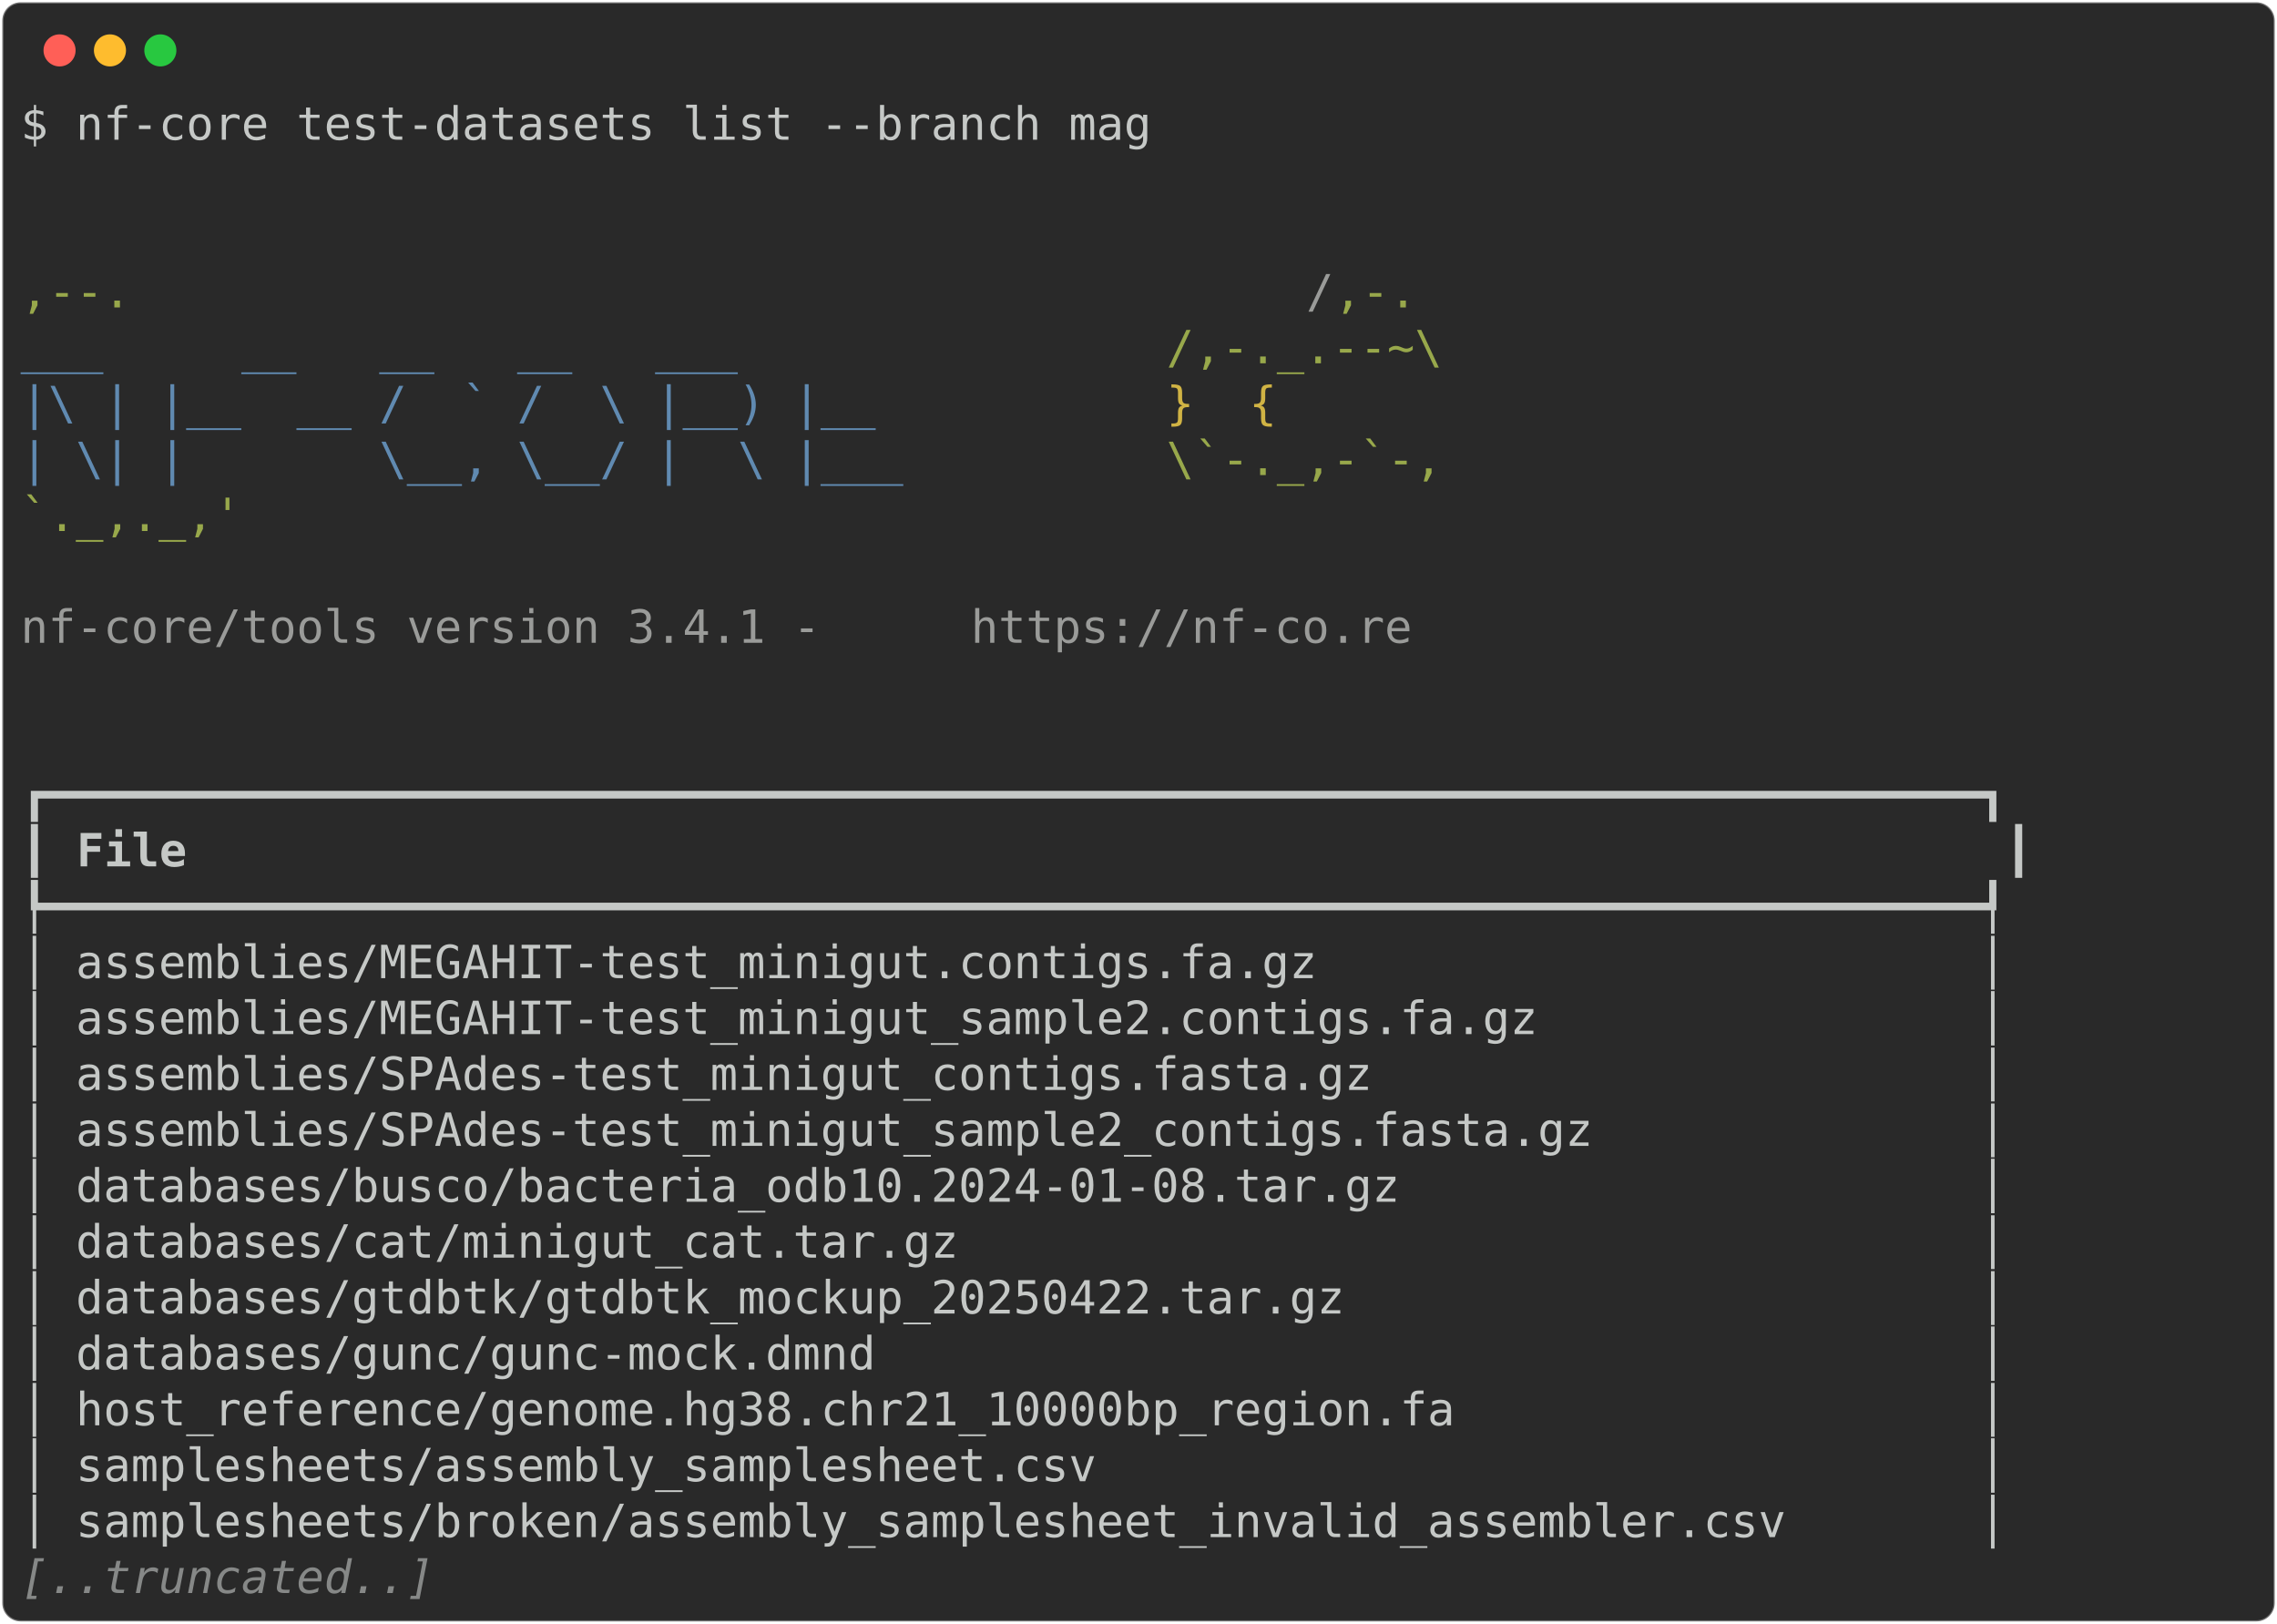
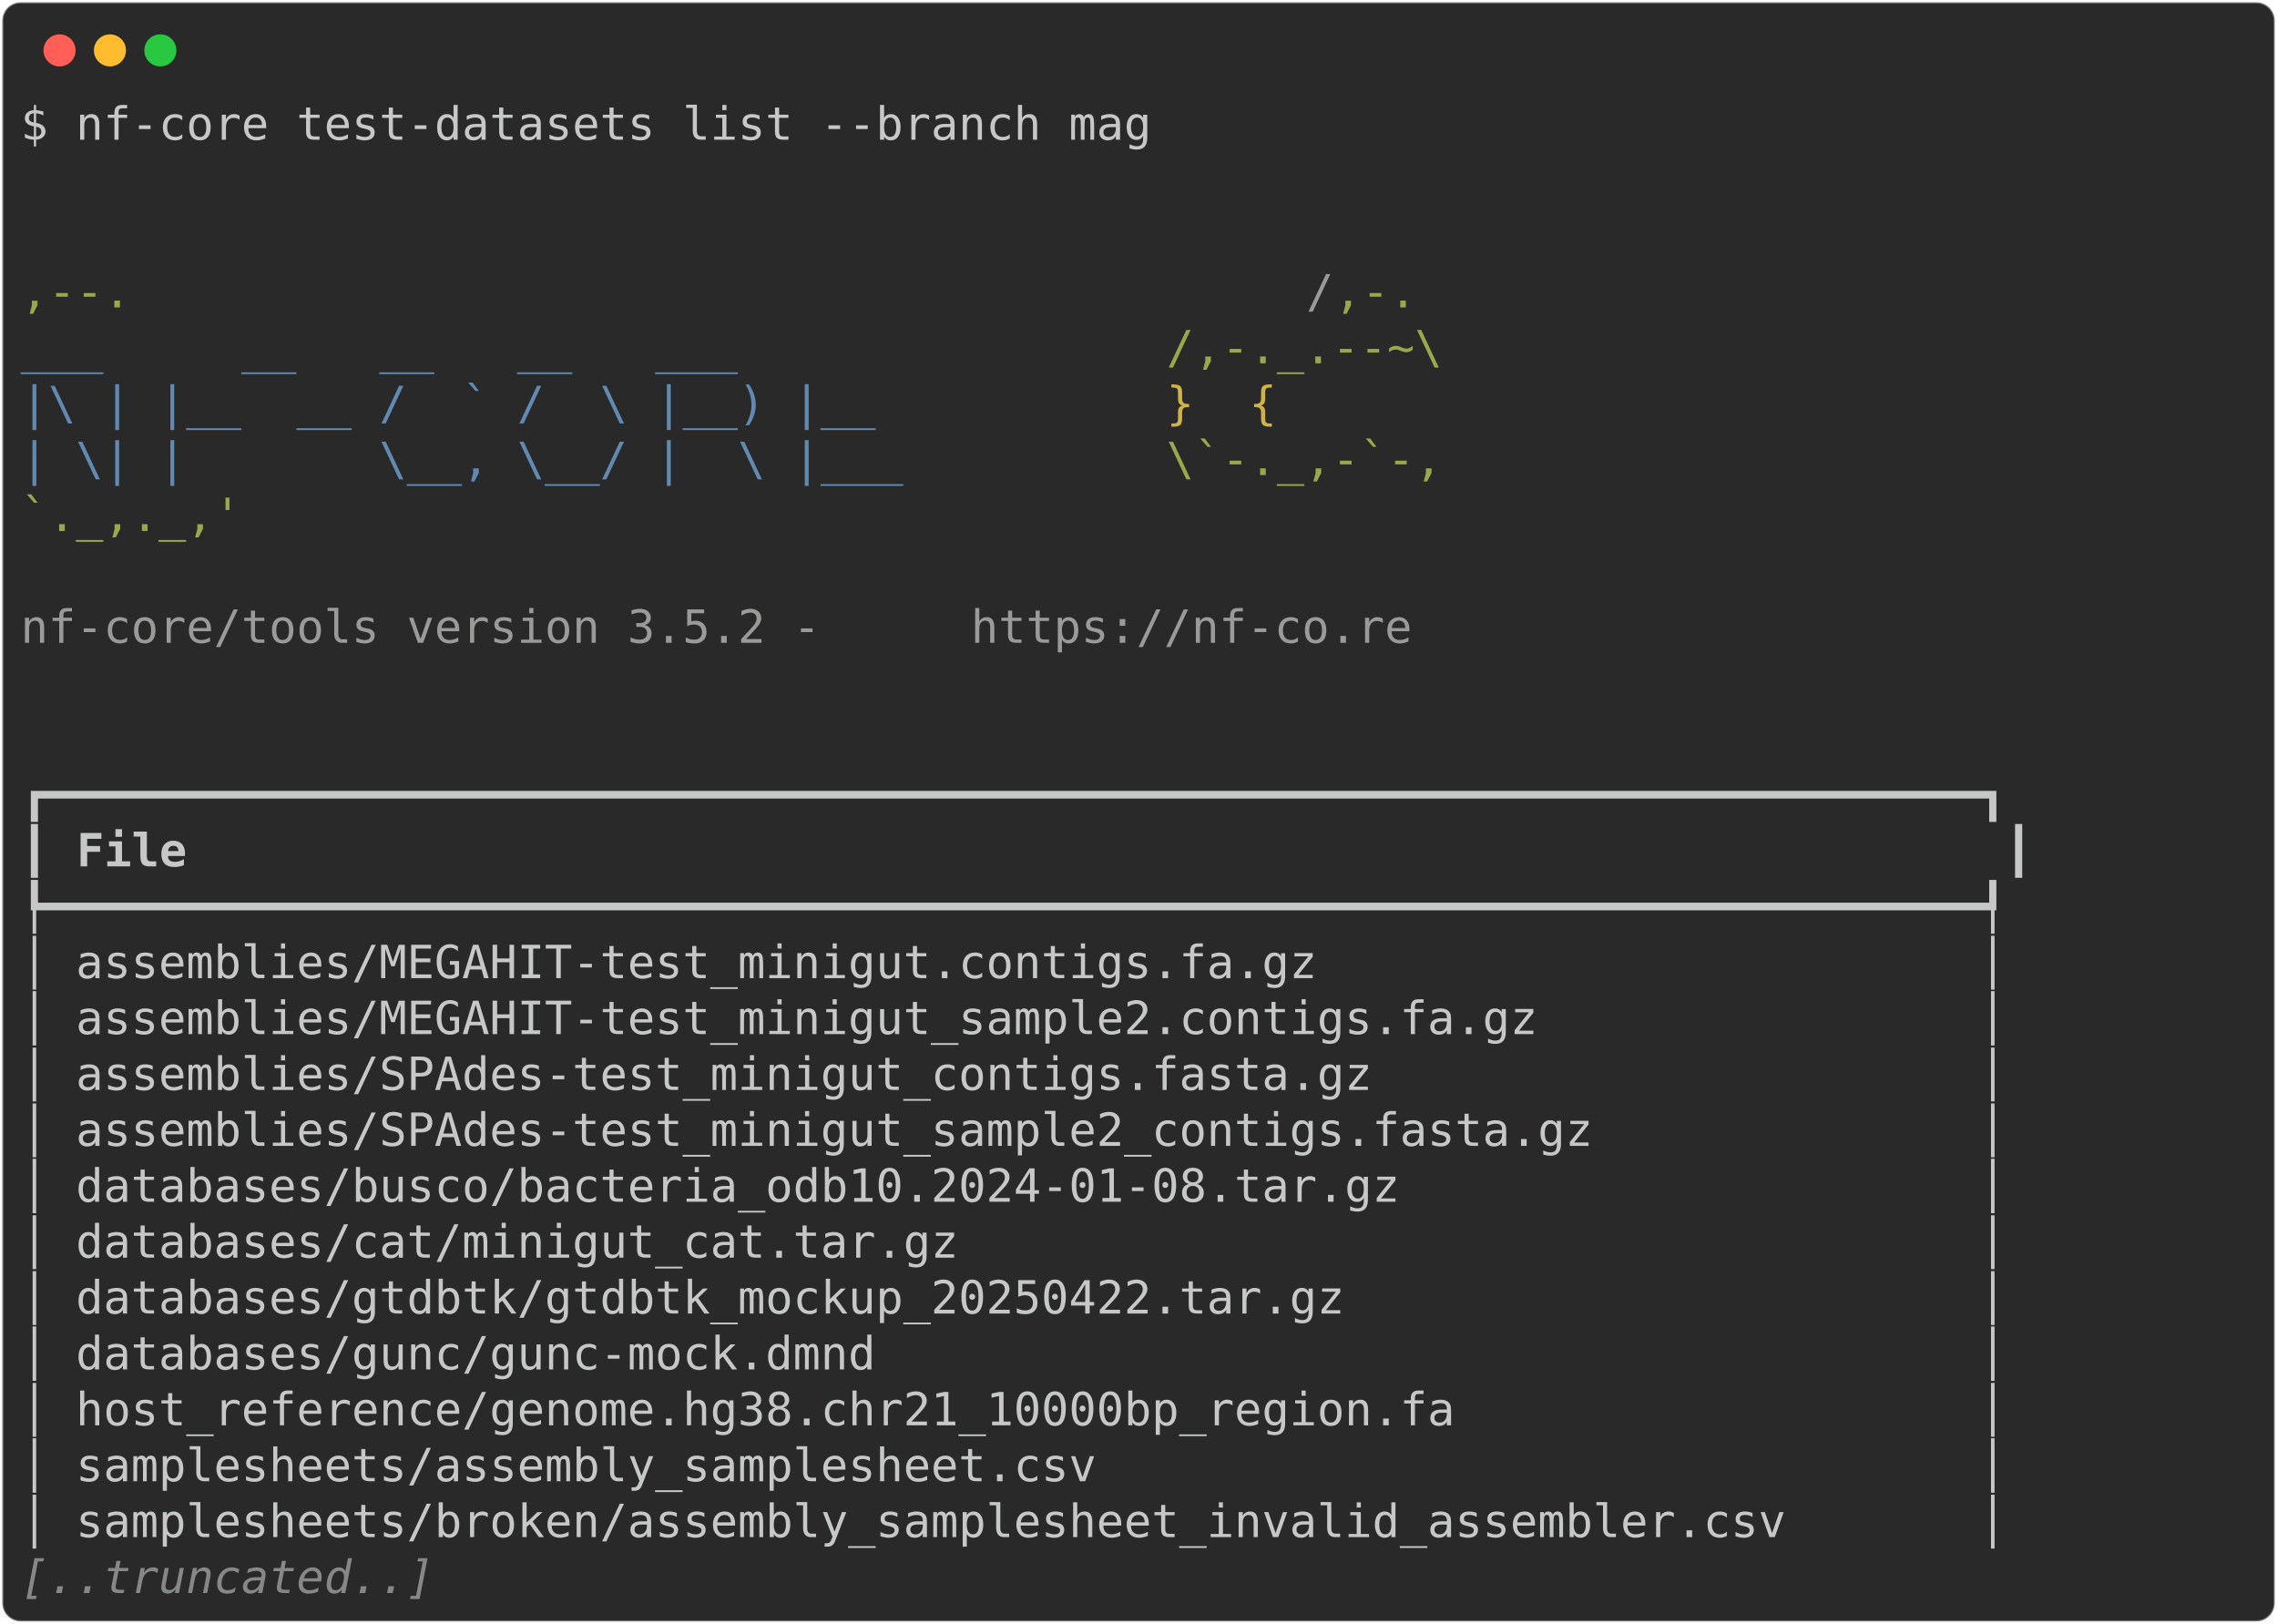
<svg xmlns="http://www.w3.org/2000/svg" class="rich-terminal" viewBox="0 0 994 708.8">
  <style>

    @font-face {
        font-family: "Fira Code";
        src: local("FiraCode-Regular"),
                url("https://cdnjs.cloudflare.com/ajax/libs/firacode/6.2.0/woff2/FiraCode-Regular.woff2") format("woff2"),
                url("https://cdnjs.cloudflare.com/ajax/libs/firacode/6.2.0/woff/FiraCode-Regular.woff") format("woff");
        font-style: normal;
        font-weight: 400;
    }
    @font-face {
        font-family: "Fira Code";
        src: local("FiraCode-Bold"),
                url("https://cdnjs.cloudflare.com/ajax/libs/firacode/6.2.0/woff2/FiraCode-Bold.woff2") format("woff2"),
                url("https://cdnjs.cloudflare.com/ajax/libs/firacode/6.2.0/woff/FiraCode-Bold.woff") format("woff");
        font-style: bold;
        font-weight: 700;
    }

-     .terminal-1506318629-matrix {
+     .terminal-1783929127-matrix {
        font-family: Fira Code, monospace;
        font-size: 20px;
        line-height: 24.4px;
        font-variant-east-asian: full-width;
    }

-     .terminal-1506318629-title {
+     .terminal-1783929127-title {
        font-size: 18px;
        font-weight: bold;
        font-family: arial;
    }

-     .terminal-1506318629-r1 { fill: #c5c8c6 }
- .terminal-1506318629-r2 { fill: #98a84b }
- .terminal-1506318629-r3 { fill: #9a9b99 }
- .terminal-1506318629-r4 { fill: #608ab1 }
- .terminal-1506318629-r5 { fill: #d0b344 }
- .terminal-1506318629-r6 { fill: #c5c8c6;font-weight: bold }
- .terminal-1506318629-r7 { fill: #868887;font-style: italic; }
+     .terminal-1783929127-r1 { fill: #c5c8c6 }
+ .terminal-1783929127-r2 { fill: #98a84b }
+ .terminal-1783929127-r3 { fill: #9a9b99 }
+ .terminal-1783929127-r4 { fill: #608ab1 }
+ .terminal-1783929127-r5 { fill: #d0b344 }
+ .terminal-1783929127-r6 { fill: #c5c8c6;font-weight: bold }
+ .terminal-1783929127-r7 { fill: #868887;font-style: italic; }
    </style>
  <defs>
-     <clipPath id="terminal-1506318629-clip-terminal">
+     <clipPath id="terminal-1783929127-clip-terminal">
      <rect x="0" y="0" width="975.0" height="657.8" />
    </clipPath>
-     <clipPath id="terminal-1506318629-line-0">
+     <clipPath id="terminal-1783929127-line-0">
      <rect x="0" y="1.5" width="976" height="24.65" />
    </clipPath>
-     <clipPath id="terminal-1506318629-line-1">
+     <clipPath id="terminal-1783929127-line-1">
      <rect x="0" y="25.9" width="976" height="24.65" />
    </clipPath>
-     <clipPath id="terminal-1506318629-line-2">
+     <clipPath id="terminal-1783929127-line-2">
      <rect x="0" y="50.3" width="976" height="24.65" />
    </clipPath>
-     <clipPath id="terminal-1506318629-line-3">
+     <clipPath id="terminal-1783929127-line-3">
      <rect x="0" y="74.7" width="976" height="24.65" />
    </clipPath>
-     <clipPath id="terminal-1506318629-line-4">
+     <clipPath id="terminal-1783929127-line-4">
      <rect x="0" y="99.1" width="976" height="24.65" />
    </clipPath>
-     <clipPath id="terminal-1506318629-line-5">
+     <clipPath id="terminal-1783929127-line-5">
      <rect x="0" y="123.5" width="976" height="24.65" />
    </clipPath>
-     <clipPath id="terminal-1506318629-line-6">
+     <clipPath id="terminal-1783929127-line-6">
      <rect x="0" y="147.9" width="976" height="24.65" />
    </clipPath>
-     <clipPath id="terminal-1506318629-line-7">
+     <clipPath id="terminal-1783929127-line-7">
      <rect x="0" y="172.3" width="976" height="24.65" />
    </clipPath>
-     <clipPath id="terminal-1506318629-line-8">
+     <clipPath id="terminal-1783929127-line-8">
      <rect x="0" y="196.7" width="976" height="24.65" />
    </clipPath>
-     <clipPath id="terminal-1506318629-line-9">
+     <clipPath id="terminal-1783929127-line-9">
      <rect x="0" y="221.1" width="976" height="24.65" />
    </clipPath>
-     <clipPath id="terminal-1506318629-line-10">
+     <clipPath id="terminal-1783929127-line-10">
      <rect x="0" y="245.5" width="976" height="24.65" />
    </clipPath>
-     <clipPath id="terminal-1506318629-line-11">
+     <clipPath id="terminal-1783929127-line-11">
      <rect x="0" y="269.9" width="976" height="24.65" />
    </clipPath>
-     <clipPath id="terminal-1506318629-line-12">
+     <clipPath id="terminal-1783929127-line-12">
      <rect x="0" y="294.3" width="976" height="24.65" />
    </clipPath>
-     <clipPath id="terminal-1506318629-line-13">
+     <clipPath id="terminal-1783929127-line-13">
      <rect x="0" y="318.7" width="976" height="24.65" />
    </clipPath>
-     <clipPath id="terminal-1506318629-line-14">
+     <clipPath id="terminal-1783929127-line-14">
      <rect x="0" y="343.1" width="976" height="24.65" />
    </clipPath>
-     <clipPath id="terminal-1506318629-line-15">
+     <clipPath id="terminal-1783929127-line-15">
      <rect x="0" y="367.5" width="976" height="24.65" />
    </clipPath>
-     <clipPath id="terminal-1506318629-line-16">
+     <clipPath id="terminal-1783929127-line-16">
      <rect x="0" y="391.9" width="976" height="24.65" />
    </clipPath>
-     <clipPath id="terminal-1506318629-line-17">
+     <clipPath id="terminal-1783929127-line-17">
      <rect x="0" y="416.3" width="976" height="24.65" />
    </clipPath>
-     <clipPath id="terminal-1506318629-line-18">
+     <clipPath id="terminal-1783929127-line-18">
      <rect x="0" y="440.7" width="976" height="24.65" />
    </clipPath>
-     <clipPath id="terminal-1506318629-line-19">
+     <clipPath id="terminal-1783929127-line-19">
      <rect x="0" y="465.1" width="976" height="24.65" />
    </clipPath>
-     <clipPath id="terminal-1506318629-line-20">
+     <clipPath id="terminal-1783929127-line-20">
      <rect x="0" y="489.5" width="976" height="24.65" />
    </clipPath>
-     <clipPath id="terminal-1506318629-line-21">
+     <clipPath id="terminal-1783929127-line-21">
      <rect x="0" y="513.9" width="976" height="24.65" />
    </clipPath>
-     <clipPath id="terminal-1506318629-line-22">
+     <clipPath id="terminal-1783929127-line-22">
      <rect x="0" y="538.3" width="976" height="24.65" />
    </clipPath>
-     <clipPath id="terminal-1506318629-line-23">
+     <clipPath id="terminal-1783929127-line-23">
      <rect x="0" y="562.7" width="976" height="24.65" />
    </clipPath>
-     <clipPath id="terminal-1506318629-line-24">
+     <clipPath id="terminal-1783929127-line-24">
      <rect x="0" y="587.1" width="976" height="24.65" />
    </clipPath>
-     <clipPath id="terminal-1506318629-line-25">
+     <clipPath id="terminal-1783929127-line-25">
      <rect x="0" y="611.5" width="976" height="24.65" />
    </clipPath>
  </defs>
  <rect fill="#292929" stroke="rgba(255,255,255,0.35)" stroke-width="1" x="1" y="1" width="992" height="706.8" rx="8" />
  <g transform="translate(26,22)">
    <circle cx="0" cy="0" r="7" fill="#ff5f57" />
    <circle cx="22" cy="0" r="7" fill="#febc2e" />
    <circle cx="44" cy="0" r="7" fill="#28c840" />
  </g>
-   <g transform="translate(9, 41)" clip-path="url(#terminal-1506318629-clip-terminal)">
-     <g class="terminal-1506318629-matrix">
-       <text class="terminal-1506318629-r1" x="0" y="20" textLength="500.2" clip-path="url(#terminal-1506318629-line-0)">$ nf-core test-datasets list --branch mag</text>
-       <text class="terminal-1506318629-r1" x="976" y="20" textLength="12.2" clip-path="url(#terminal-1506318629-line-0)">
- </text>
-       <text class="terminal-1506318629-r1" x="976" y="44.4" textLength="12.2" clip-path="url(#terminal-1506318629-line-1)">
- </text>
-       <text class="terminal-1506318629-r1" x="976" y="68.8" textLength="12.2" clip-path="url(#terminal-1506318629-line-2)">
- </text>
-       <text class="terminal-1506318629-r2" x="0" y="93.2" textLength="561.2" clip-path="url(#terminal-1506318629-line-3)">                                          ,--.</text>
-       <text class="terminal-1506318629-r3" x="561.2" y="93.2" textLength="12.2" clip-path="url(#terminal-1506318629-line-3)">/</text>
-       <text class="terminal-1506318629-r2" x="573.4" y="93.2" textLength="36.6" clip-path="url(#terminal-1506318629-line-3)">,-.</text>
-       <text class="terminal-1506318629-r1" x="976" y="93.2" textLength="12.2" clip-path="url(#terminal-1506318629-line-3)">
- </text>
-       <text class="terminal-1506318629-r4" x="0" y="117.6" textLength="500.2" clip-path="url(#terminal-1506318629-line-4)">          ___     __   __   __   ___     </text>
-       <text class="terminal-1506318629-r2" x="500.2" y="117.6" textLength="134.2" clip-path="url(#terminal-1506318629-line-4)">/,-._.--~\ </text>
-       <text class="terminal-1506318629-r1" x="976" y="117.6" textLength="12.2" clip-path="url(#terminal-1506318629-line-4)">
- </text>
-       <text class="terminal-1506318629-r4" x="0" y="142" textLength="500.2" clip-path="url(#terminal-1506318629-line-5)">    |\ | |__  __ /  ` /  \ |__) |__      </text>
-       <text class="terminal-1506318629-r5" x="500.2" y="142" textLength="85.4" clip-path="url(#terminal-1506318629-line-5)">   }  {</text>
-       <text class="terminal-1506318629-r1" x="976" y="142" textLength="12.2" clip-path="url(#terminal-1506318629-line-5)">
- </text>
-       <text class="terminal-1506318629-r4" x="0" y="166.4" textLength="500.2" clip-path="url(#terminal-1506318629-line-6)">    | \| |       \__, \__/ |  \ |___     </text>
-       <text class="terminal-1506318629-r2" x="500.2" y="166.4" textLength="122" clip-path="url(#terminal-1506318629-line-6)">\`-._,-`-,</text>
-       <text class="terminal-1506318629-r1" x="976" y="166.4" textLength="12.2" clip-path="url(#terminal-1506318629-line-6)">
- </text>
-       <text class="terminal-1506318629-r2" x="0" y="190.8" textLength="610" clip-path="url(#terminal-1506318629-line-7)">                                          `._,._,'</text>
-       <text class="terminal-1506318629-r1" x="976" y="190.8" textLength="12.2" clip-path="url(#terminal-1506318629-line-7)">
- </text>
-       <text class="terminal-1506318629-r1" x="976" y="215.2" textLength="12.2" clip-path="url(#terminal-1506318629-line-8)">
- </text>
-       <text class="terminal-1506318629-r3" x="0" y="239.6" textLength="414.8" clip-path="url(#terminal-1506318629-line-9)">    nf-core/tools version 3.4.1 - </text>
-       <text class="terminal-1506318629-r3" x="414.8" y="239.6" textLength="195.2" clip-path="url(#terminal-1506318629-line-9)">https://nf-co.re</text>
-       <text class="terminal-1506318629-r1" x="976" y="239.6" textLength="12.2" clip-path="url(#terminal-1506318629-line-9)">
- </text>
-       <text class="terminal-1506318629-r1" x="976" y="264" textLength="12.2" clip-path="url(#terminal-1506318629-line-10)">
- </text>
-       <text class="terminal-1506318629-r1" x="976" y="288.4" textLength="12.2" clip-path="url(#terminal-1506318629-line-11)">
- </text>
-       <text class="terminal-1506318629-r1" x="0" y="312.8" textLength="878.4" clip-path="url(#terminal-1506318629-line-12)">┏━━━━━━━━━━━━━━━━━━━━━━━━━━━━━━━━━━━━━━━━━━━━━━━━━━━━━━━━━━━━━━━━━━━━━━┓</text>
-       <text class="terminal-1506318629-r1" x="976" y="312.8" textLength="12.2" clip-path="url(#terminal-1506318629-line-12)">
- </text>
-       <text class="terminal-1506318629-r1" x="0" y="337.2" textLength="12.2" clip-path="url(#terminal-1506318629-line-13)">┃</text>
-       <text class="terminal-1506318629-r6" x="24.4" y="337.2" textLength="829.6" clip-path="url(#terminal-1506318629-line-13)">File                                                                </text>
-       <text class="terminal-1506318629-r1" x="866.2" y="337.2" textLength="12.2" clip-path="url(#terminal-1506318629-line-13)">┃</text>
-       <text class="terminal-1506318629-r1" x="976" y="337.2" textLength="12.2" clip-path="url(#terminal-1506318629-line-13)">
- </text>
-       <text class="terminal-1506318629-r1" x="0" y="361.6" textLength="878.4" clip-path="url(#terminal-1506318629-line-14)">┡━━━━━━━━━━━━━━━━━━━━━━━━━━━━━━━━━━━━━━━━━━━━━━━━━━━━━━━━━━━━━━━━━━━━━━┩</text>
-       <text class="terminal-1506318629-r1" x="976" y="361.6" textLength="12.2" clip-path="url(#terminal-1506318629-line-14)">
- </text>
-       <text class="terminal-1506318629-r1" x="0" y="386" textLength="878.4" clip-path="url(#terminal-1506318629-line-15)">│ assemblies/MEGAHIT-test_minigut.contigs.fa.gz                        │</text>
-       <text class="terminal-1506318629-r1" x="976" y="386" textLength="12.2" clip-path="url(#terminal-1506318629-line-15)">
- </text>
-       <text class="terminal-1506318629-r1" x="0" y="410.4" textLength="878.4" clip-path="url(#terminal-1506318629-line-16)">│ assemblies/MEGAHIT-test_minigut_sample2.contigs.fa.gz                │</text>
-       <text class="terminal-1506318629-r1" x="976" y="410.4" textLength="12.2" clip-path="url(#terminal-1506318629-line-16)">
- </text>
-       <text class="terminal-1506318629-r1" x="0" y="434.8" textLength="878.4" clip-path="url(#terminal-1506318629-line-17)">│ assemblies/SPAdes-test_minigut_contigs.fasta.gz                      │</text>
-       <text class="terminal-1506318629-r1" x="976" y="434.8" textLength="12.2" clip-path="url(#terminal-1506318629-line-17)">
- </text>
-       <text class="terminal-1506318629-r1" x="0" y="459.2" textLength="878.4" clip-path="url(#terminal-1506318629-line-18)">│ assemblies/SPAdes-test_minigut_sample2_contigs.fasta.gz              │</text>
-       <text class="terminal-1506318629-r1" x="976" y="459.2" textLength="12.2" clip-path="url(#terminal-1506318629-line-18)">
- </text>
-       <text class="terminal-1506318629-r1" x="0" y="483.6" textLength="878.4" clip-path="url(#terminal-1506318629-line-19)">│ databases/busco/bacteria_odb10.2024-01-08.tar.gz                     │</text>
-       <text class="terminal-1506318629-r1" x="976" y="483.6" textLength="12.2" clip-path="url(#terminal-1506318629-line-19)">
- </text>
-       <text class="terminal-1506318629-r1" x="0" y="508" textLength="878.4" clip-path="url(#terminal-1506318629-line-20)">│ databases/cat/minigut_cat.tar.gz                                     │</text>
-       <text class="terminal-1506318629-r1" x="976" y="508" textLength="12.2" clip-path="url(#terminal-1506318629-line-20)">
- </text>
-       <text class="terminal-1506318629-r1" x="0" y="532.4" textLength="878.4" clip-path="url(#terminal-1506318629-line-21)">│ databases/gtdbtk/gtdbtk_mockup_20250422.tar.gz                       │</text>
-       <text class="terminal-1506318629-r1" x="976" y="532.4" textLength="12.2" clip-path="url(#terminal-1506318629-line-21)">
- </text>
-       <text class="terminal-1506318629-r1" x="0" y="556.8" textLength="878.4" clip-path="url(#terminal-1506318629-line-22)">│ databases/gunc/gunc-mock.dmnd                                        │</text>
-       <text class="terminal-1506318629-r1" x="976" y="556.8" textLength="12.2" clip-path="url(#terminal-1506318629-line-22)">
- </text>
-       <text class="terminal-1506318629-r1" x="0" y="581.2" textLength="878.4" clip-path="url(#terminal-1506318629-line-23)">│ host_reference/genome.hg38.chr21_10000bp_region.fa                   │</text>
-       <text class="terminal-1506318629-r1" x="976" y="581.2" textLength="12.2" clip-path="url(#terminal-1506318629-line-23)">
- </text>
-       <text class="terminal-1506318629-r1" x="0" y="605.6" textLength="878.4" clip-path="url(#terminal-1506318629-line-24)">│ samplesheets/assembly_samplesheet.csv                                │</text>
-       <text class="terminal-1506318629-r1" x="976" y="605.6" textLength="12.2" clip-path="url(#terminal-1506318629-line-24)">
- </text>
-       <text class="terminal-1506318629-r1" x="0" y="630" textLength="878.4" clip-path="url(#terminal-1506318629-line-25)">│ samplesheets/broken/assembly_samplesheet_invalid_assembler.csv       │</text>
-       <text class="terminal-1506318629-r1" x="976" y="630" textLength="12.2" clip-path="url(#terminal-1506318629-line-25)">
- </text>
-       <text class="terminal-1506318629-r7" x="0" y="654.4" textLength="183" clip-path="url(#terminal-1506318629-line-26)">[..truncated..]</text>
-       <text class="terminal-1506318629-r1" x="976" y="654.4" textLength="12.2" clip-path="url(#terminal-1506318629-line-26)">
+   <g transform="translate(9, 41)" clip-path="url(#terminal-1783929127-clip-terminal)">
+     <g class="terminal-1783929127-matrix">
+       <text class="terminal-1783929127-r1" x="0" y="20" textLength="500.2" clip-path="url(#terminal-1783929127-line-0)">$ nf-core test-datasets list --branch mag</text>
+       <text class="terminal-1783929127-r1" x="976" y="20" textLength="12.2" clip-path="url(#terminal-1783929127-line-0)">
+ </text>
+       <text class="terminal-1783929127-r1" x="976" y="44.4" textLength="12.2" clip-path="url(#terminal-1783929127-line-1)">
+ </text>
+       <text class="terminal-1783929127-r1" x="976" y="68.8" textLength="12.2" clip-path="url(#terminal-1783929127-line-2)">
+ </text>
+       <text class="terminal-1783929127-r2" x="0" y="93.2" textLength="561.2" clip-path="url(#terminal-1783929127-line-3)">                                          ,--.</text>
+       <text class="terminal-1783929127-r3" x="561.2" y="93.2" textLength="12.2" clip-path="url(#terminal-1783929127-line-3)">/</text>
+       <text class="terminal-1783929127-r2" x="573.4" y="93.2" textLength="36.6" clip-path="url(#terminal-1783929127-line-3)">,-.</text>
+       <text class="terminal-1783929127-r1" x="976" y="93.2" textLength="12.2" clip-path="url(#terminal-1783929127-line-3)">
+ </text>
+       <text class="terminal-1783929127-r4" x="0" y="117.6" textLength="500.2" clip-path="url(#terminal-1783929127-line-4)">          ___     __   __   __   ___     </text>
+       <text class="terminal-1783929127-r2" x="500.2" y="117.6" textLength="134.2" clip-path="url(#terminal-1783929127-line-4)">/,-._.--~\ </text>
+       <text class="terminal-1783929127-r1" x="976" y="117.6" textLength="12.2" clip-path="url(#terminal-1783929127-line-4)">
+ </text>
+       <text class="terminal-1783929127-r4" x="0" y="142" textLength="500.2" clip-path="url(#terminal-1783929127-line-5)">    |\ | |__  __ /  ` /  \ |__) |__      </text>
+       <text class="terminal-1783929127-r5" x="500.2" y="142" textLength="85.4" clip-path="url(#terminal-1783929127-line-5)">   }  {</text>
+       <text class="terminal-1783929127-r1" x="976" y="142" textLength="12.2" clip-path="url(#terminal-1783929127-line-5)">
+ </text>
+       <text class="terminal-1783929127-r4" x="0" y="166.4" textLength="500.2" clip-path="url(#terminal-1783929127-line-6)">    | \| |       \__, \__/ |  \ |___     </text>
+       <text class="terminal-1783929127-r2" x="500.2" y="166.4" textLength="122" clip-path="url(#terminal-1783929127-line-6)">\`-._,-`-,</text>
+       <text class="terminal-1783929127-r1" x="976" y="166.4" textLength="12.2" clip-path="url(#terminal-1783929127-line-6)">
+ </text>
+       <text class="terminal-1783929127-r2" x="0" y="190.8" textLength="610" clip-path="url(#terminal-1783929127-line-7)">                                          `._,._,'</text>
+       <text class="terminal-1783929127-r1" x="976" y="190.8" textLength="12.2" clip-path="url(#terminal-1783929127-line-7)">
+ </text>
+       <text class="terminal-1783929127-r1" x="976" y="215.2" textLength="12.2" clip-path="url(#terminal-1783929127-line-8)">
+ </text>
+       <text class="terminal-1783929127-r3" x="0" y="239.6" textLength="414.8" clip-path="url(#terminal-1783929127-line-9)">    nf-core/tools version 3.5.2 - </text>
+       <text class="terminal-1783929127-r3" x="414.8" y="239.6" textLength="195.2" clip-path="url(#terminal-1783929127-line-9)">https://nf-co.re</text>
+       <text class="terminal-1783929127-r1" x="976" y="239.6" textLength="12.2" clip-path="url(#terminal-1783929127-line-9)">
+ </text>
+       <text class="terminal-1783929127-r1" x="976" y="264" textLength="12.2" clip-path="url(#terminal-1783929127-line-10)">
+ </text>
+       <text class="terminal-1783929127-r1" x="976" y="288.4" textLength="12.2" clip-path="url(#terminal-1783929127-line-11)">
+ </text>
+       <text class="terminal-1783929127-r1" x="0" y="312.8" textLength="878.4" clip-path="url(#terminal-1783929127-line-12)">┏━━━━━━━━━━━━━━━━━━━━━━━━━━━━━━━━━━━━━━━━━━━━━━━━━━━━━━━━━━━━━━━━━━━━━━┓</text>
+       <text class="terminal-1783929127-r1" x="976" y="312.8" textLength="12.2" clip-path="url(#terminal-1783929127-line-12)">
+ </text>
+       <text class="terminal-1783929127-r1" x="0" y="337.2" textLength="12.2" clip-path="url(#terminal-1783929127-line-13)">┃</text>
+       <text class="terminal-1783929127-r6" x="24.4" y="337.2" textLength="829.6" clip-path="url(#terminal-1783929127-line-13)">File                                                                </text>
+       <text class="terminal-1783929127-r1" x="866.2" y="337.2" textLength="12.2" clip-path="url(#terminal-1783929127-line-13)">┃</text>
+       <text class="terminal-1783929127-r1" x="976" y="337.2" textLength="12.2" clip-path="url(#terminal-1783929127-line-13)">
+ </text>
+       <text class="terminal-1783929127-r1" x="0" y="361.6" textLength="878.4" clip-path="url(#terminal-1783929127-line-14)">┡━━━━━━━━━━━━━━━━━━━━━━━━━━━━━━━━━━━━━━━━━━━━━━━━━━━━━━━━━━━━━━━━━━━━━━┩</text>
+       <text class="terminal-1783929127-r1" x="976" y="361.6" textLength="12.2" clip-path="url(#terminal-1783929127-line-14)">
+ </text>
+       <text class="terminal-1783929127-r1" x="0" y="386" textLength="878.4" clip-path="url(#terminal-1783929127-line-15)">│ assemblies/MEGAHIT-test_minigut.contigs.fa.gz                        │</text>
+       <text class="terminal-1783929127-r1" x="976" y="386" textLength="12.2" clip-path="url(#terminal-1783929127-line-15)">
+ </text>
+       <text class="terminal-1783929127-r1" x="0" y="410.4" textLength="878.4" clip-path="url(#terminal-1783929127-line-16)">│ assemblies/MEGAHIT-test_minigut_sample2.contigs.fa.gz                │</text>
+       <text class="terminal-1783929127-r1" x="976" y="410.4" textLength="12.2" clip-path="url(#terminal-1783929127-line-16)">
+ </text>
+       <text class="terminal-1783929127-r1" x="0" y="434.8" textLength="878.4" clip-path="url(#terminal-1783929127-line-17)">│ assemblies/SPAdes-test_minigut_contigs.fasta.gz                      │</text>
+       <text class="terminal-1783929127-r1" x="976" y="434.8" textLength="12.2" clip-path="url(#terminal-1783929127-line-17)">
+ </text>
+       <text class="terminal-1783929127-r1" x="0" y="459.2" textLength="878.4" clip-path="url(#terminal-1783929127-line-18)">│ assemblies/SPAdes-test_minigut_sample2_contigs.fasta.gz              │</text>
+       <text class="terminal-1783929127-r1" x="976" y="459.2" textLength="12.2" clip-path="url(#terminal-1783929127-line-18)">
+ </text>
+       <text class="terminal-1783929127-r1" x="0" y="483.6" textLength="878.4" clip-path="url(#terminal-1783929127-line-19)">│ databases/busco/bacteria_odb10.2024-01-08.tar.gz                     │</text>
+       <text class="terminal-1783929127-r1" x="976" y="483.6" textLength="12.2" clip-path="url(#terminal-1783929127-line-19)">
+ </text>
+       <text class="terminal-1783929127-r1" x="0" y="508" textLength="878.4" clip-path="url(#terminal-1783929127-line-20)">│ databases/cat/minigut_cat.tar.gz                                     │</text>
+       <text class="terminal-1783929127-r1" x="976" y="508" textLength="12.2" clip-path="url(#terminal-1783929127-line-20)">
+ </text>
+       <text class="terminal-1783929127-r1" x="0" y="532.4" textLength="878.4" clip-path="url(#terminal-1783929127-line-21)">│ databases/gtdbtk/gtdbtk_mockup_20250422.tar.gz                       │</text>
+       <text class="terminal-1783929127-r1" x="976" y="532.4" textLength="12.2" clip-path="url(#terminal-1783929127-line-21)">
+ </text>
+       <text class="terminal-1783929127-r1" x="0" y="556.8" textLength="878.4" clip-path="url(#terminal-1783929127-line-22)">│ databases/gunc/gunc-mock.dmnd                                        │</text>
+       <text class="terminal-1783929127-r1" x="976" y="556.8" textLength="12.2" clip-path="url(#terminal-1783929127-line-22)">
+ </text>
+       <text class="terminal-1783929127-r1" x="0" y="581.2" textLength="878.4" clip-path="url(#terminal-1783929127-line-23)">│ host_reference/genome.hg38.chr21_10000bp_region.fa                   │</text>
+       <text class="terminal-1783929127-r1" x="976" y="581.2" textLength="12.2" clip-path="url(#terminal-1783929127-line-23)">
+ </text>
+       <text class="terminal-1783929127-r1" x="0" y="605.6" textLength="878.4" clip-path="url(#terminal-1783929127-line-24)">│ samplesheets/assembly_samplesheet.csv                                │</text>
+       <text class="terminal-1783929127-r1" x="976" y="605.6" textLength="12.2" clip-path="url(#terminal-1783929127-line-24)">
+ </text>
+       <text class="terminal-1783929127-r1" x="0" y="630" textLength="878.4" clip-path="url(#terminal-1783929127-line-25)">│ samplesheets/broken/assembly_samplesheet_invalid_assembler.csv       │</text>
+       <text class="terminal-1783929127-r1" x="976" y="630" textLength="12.2" clip-path="url(#terminal-1783929127-line-25)">
+ </text>
+       <text class="terminal-1783929127-r7" x="0" y="654.4" textLength="183" clip-path="url(#terminal-1783929127-line-26)">[..truncated..]</text>
+       <text class="terminal-1783929127-r1" x="976" y="654.4" textLength="12.2" clip-path="url(#terminal-1783929127-line-26)">
</text>
    </g>
  </g>
</svg>
